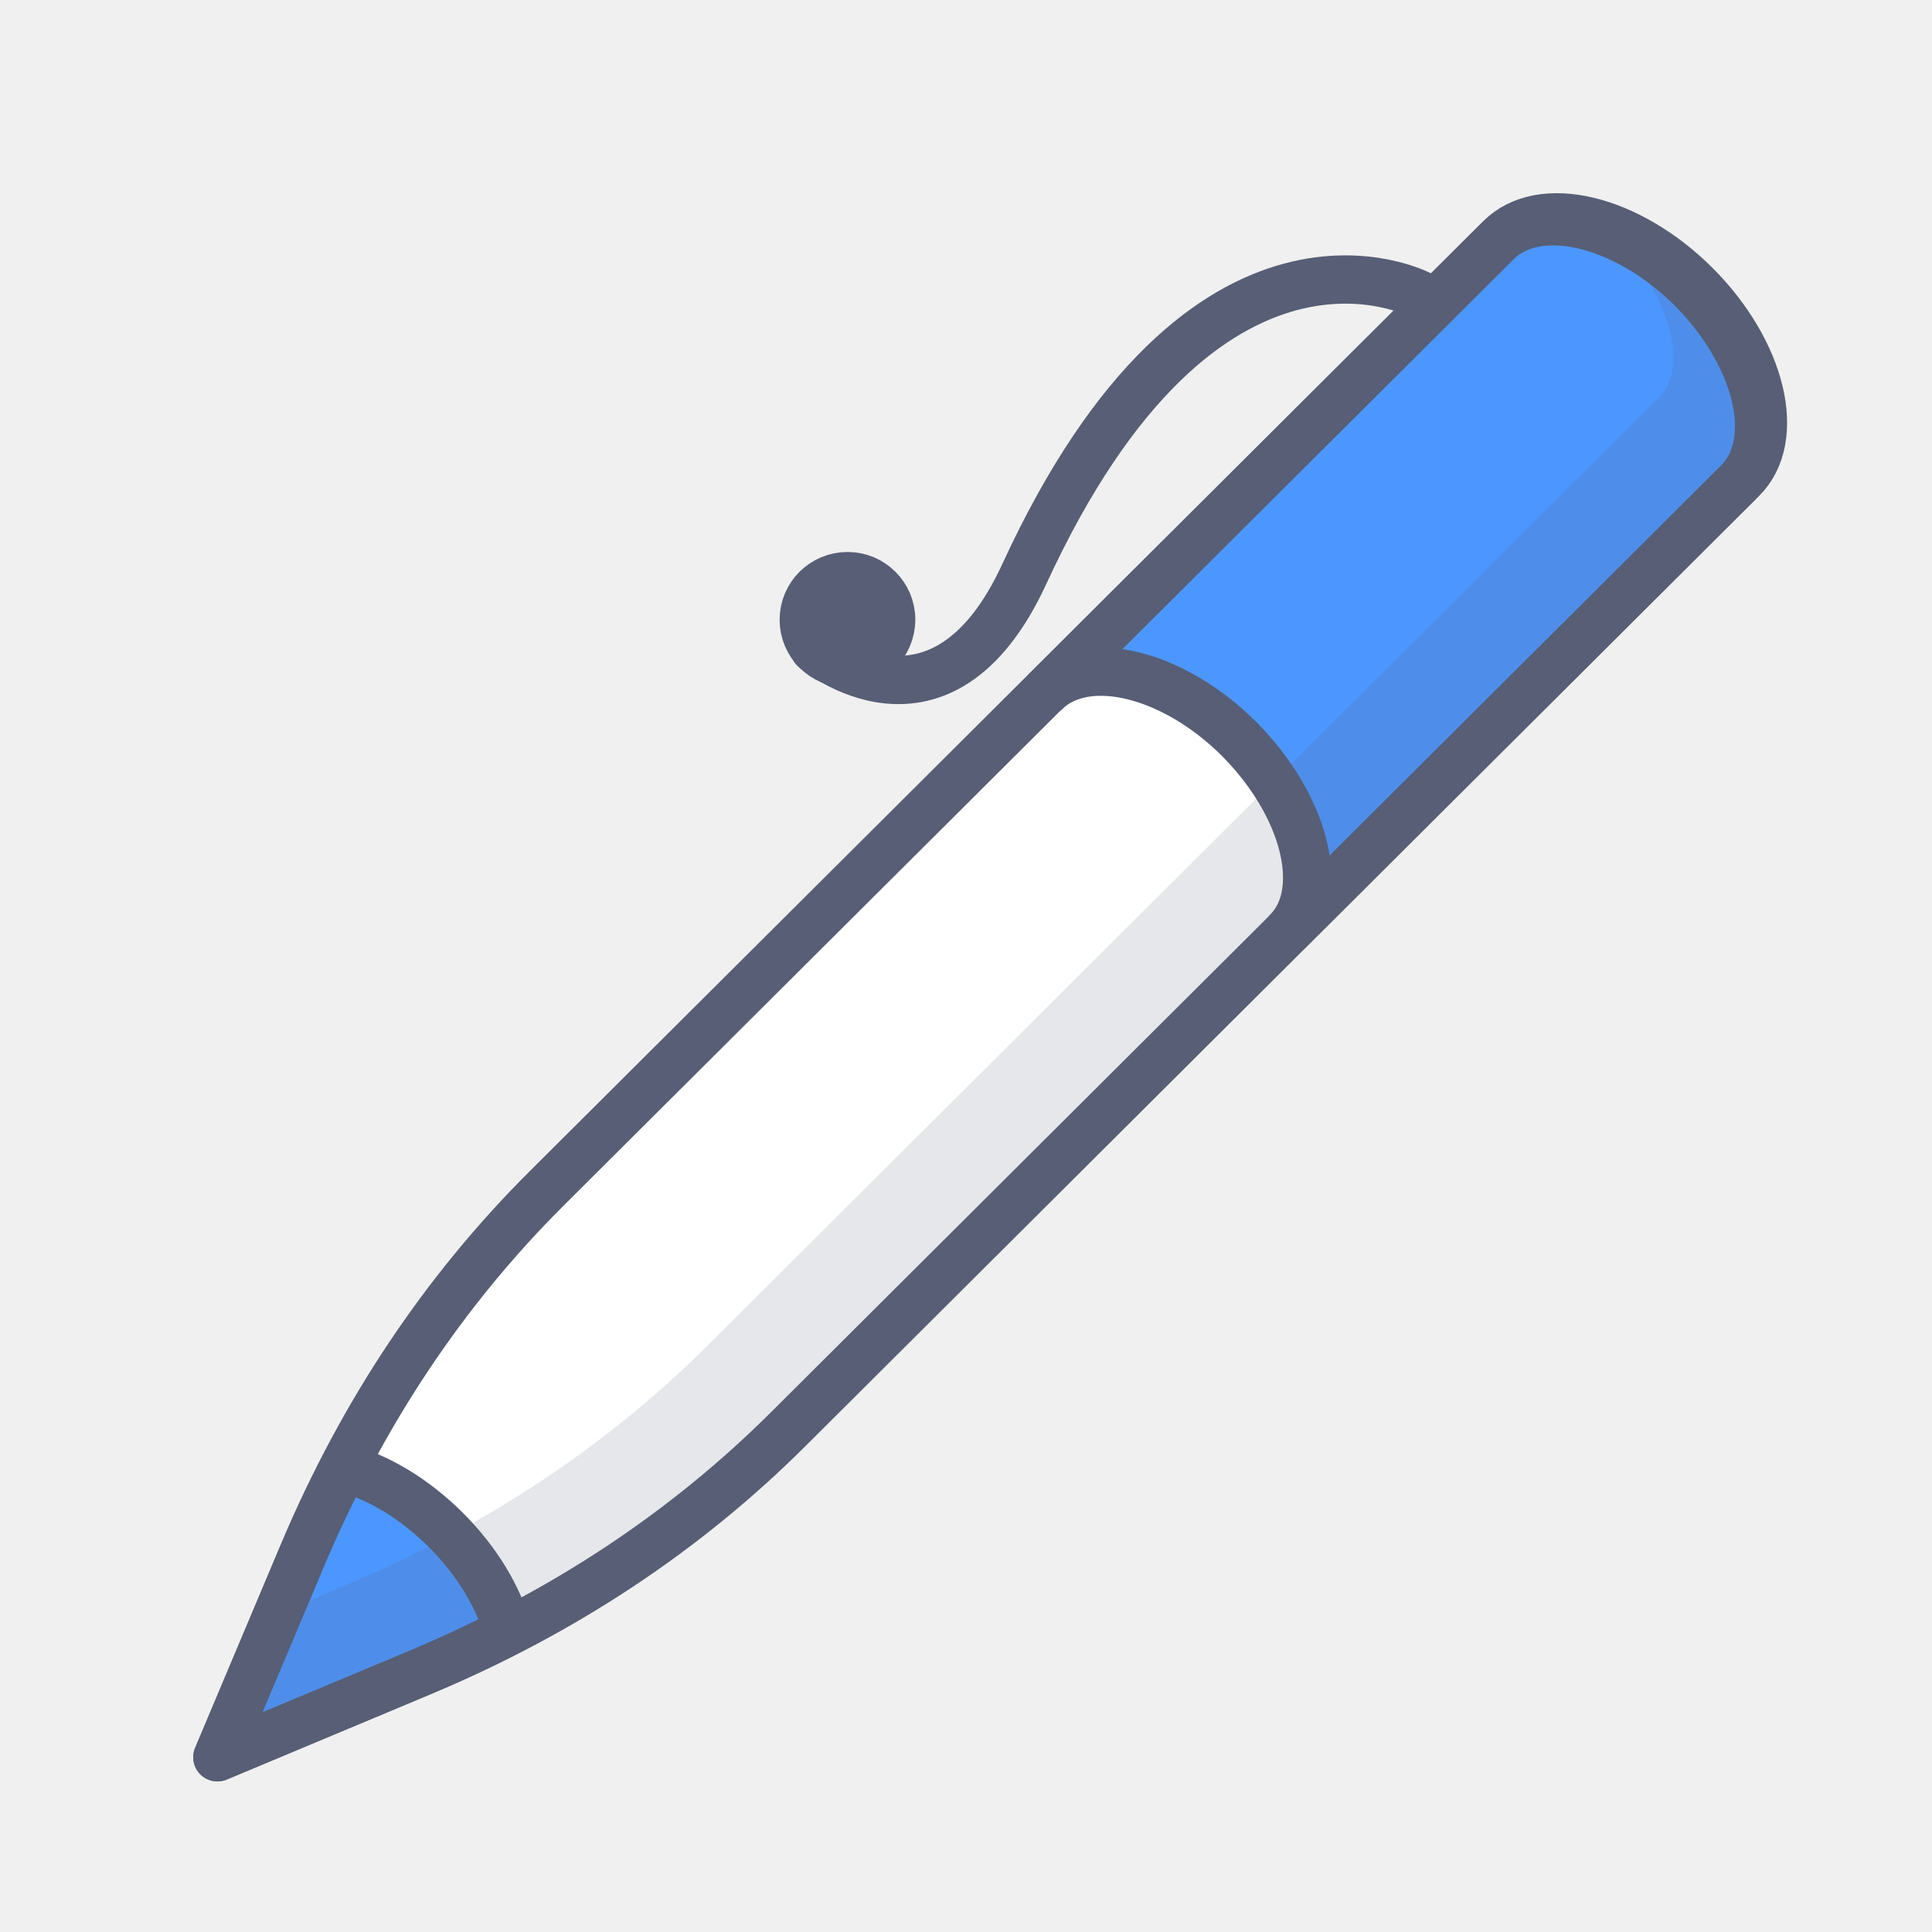
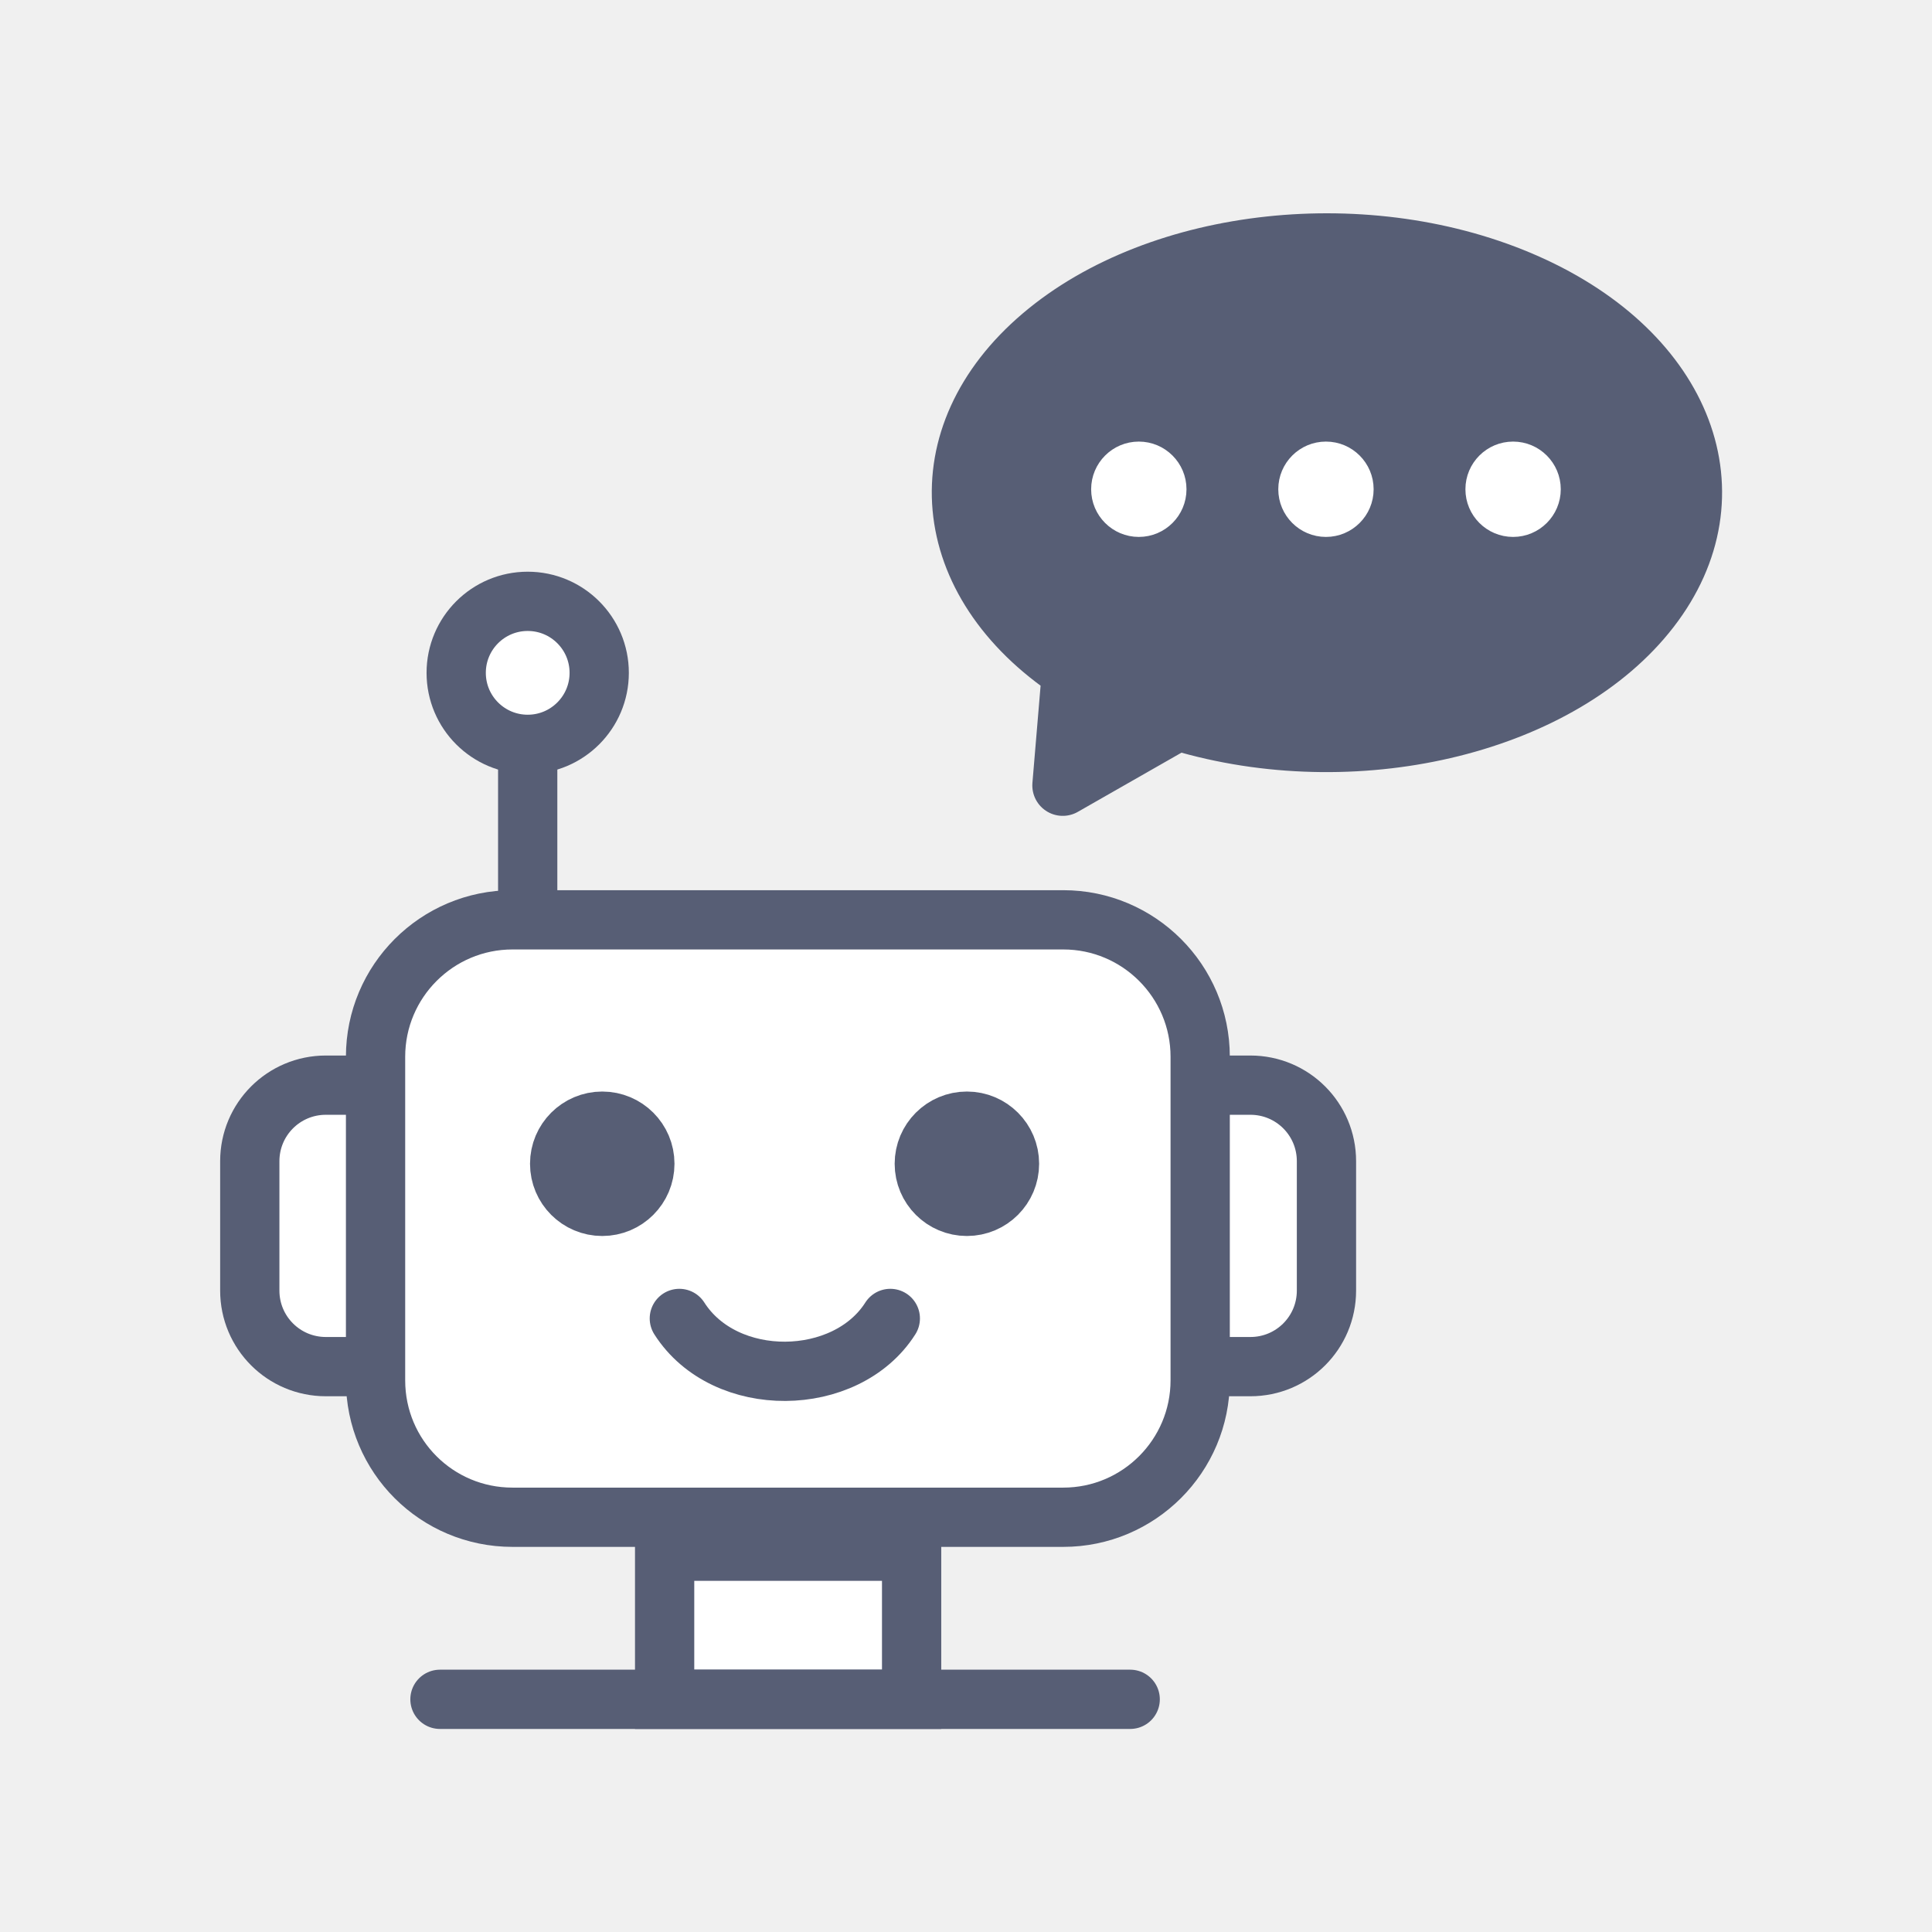
- <svg xmlns="http://www.w3.org/2000/svg" width="40" height="40" viewBox="0 0 40 40">
-   <g stroke="#575E75" fill="none" fill-rule="evenodd" stroke-linecap="round" stroke-linejoin="round">
-     <path d="M8.753 34.602l-4.25 1.78 1.783-4.237c1.218-2.892 2.907-5.423 5.03-7.538L31.066 4.93c.846-.842 2.65-.41 4.032.967 1.38 1.375 1.816 3.173.97 4.015L16.318 29.59c-2.123 2.116-4.664 3.8-7.565 5.012" fill="#FFF" />
-     <path d="M29.41 6.11s-4.45-2.378-8.202 5.772c-1.734 3.766-4.35 1.546-4.35 1.546" />
-     <path d="M36.42 8.825c0 .463-.14.873-.432 1.164l-9.335 9.3c.282-.29.41-.668.41-1.12 0-.874-.507-1.963-1.406-2.868-1.362-1.358-3.147-1.8-4.002-.99L30.99 5.01c.844-.84 2.65-.41 4.035.96.898.904 1.396 1.982 1.396 2.855M10.515 33.774c-.573.302-1.157.57-1.764.83L4.5 36.382l1.786-4.235c.258-.604.53-1.186.833-1.757.69.183 1.448.625 2.108 1.282.66.658 1.102 1.412 1.287 2.102" fill="#4C97FF" />
-     <path d="M36.498 8.748c0 .464-.14.874-.433 1.165l-19.742 19.68c-2.13 2.11-4.673 3.793-7.572 5.01L4.5 36.38l.974-2.316 1.925-.808c2.898-1.218 5.44-2.9 7.57-5.01l19.743-19.68c.292-.292.432-.702.432-1.165 0-.646-.27-1.4-.78-2.122.25.172.5.377.737.614.898.905 1.396 1.983 1.396 2.856" fill="#575E75" opacity=".15" />
-     <path d="M18.45 12.83c0 .5-.404.905-.904.905s-.905-.405-.905-.904c0-.5.407-.903.906-.903.5 0 .904.404.904.904z" fill="#575E75" />
+ <svg xmlns="http://www.w3.org/2000/svg" width="40" height="40" viewBox="0 0 40 40" fill="none">
+   <g transform="translate(2.2 3) scale(0.105)" stroke-miterlimit="10">
+     <path d="M28.3 225.9v-25.5c0-8.3 6.7-15 15-15h182.3c8.3 0 15 6.7 15 15v25.5c0 8.3-6.7 15-15 15H43.3c-8.3 0-15-6.7-15-15z" fill="#fff" stroke="#575E75" stroke-width="11.686" />
+     <path d="M53.1 243.6v-63.8c0-14.9 12.1-27 27-27h108.6c14.9 0 27 12.1 27 27v63.8c0 14.9-12.1 27-27 27H80.1c-14.9 0-27-12-27-27z" fill="#fff" stroke="#575E75" stroke-width="11.686" />
+     <circle cx="83.1" cy="104.1" r="14.1" fill="#fff" stroke="#575E75" stroke-width="11.686" />
+     <circle cx="97.8" cy="200.9" r="8.4" fill="#575E75" stroke="#575E75" stroke-width="11.686" />
+     <circle cx="169.7" cy="200.9" r="8.4" fill="#575E75" stroke="#575E75" stroke-width="11.686" />
+     <path d="M113 231.4c9 14.1 32.9 13.7 41.6 0" fill="none" stroke="#575E75" stroke-width="11.686" stroke-linecap="round" />
+     <path d="M110.1 277.3h48.7v29.2h-48.7z" fill="#fff" stroke="#575E75" stroke-width="11.686" stroke-linecap="round" />
+     <path d="m188.6 126.3 33.8-19.3-9 7c34.3 9.6 73.6-.2 90.9-22.6s6.8-50.1-24.2-63.9-72.3-9.4-95.5 10.3c-23.2 19.7-20.6 48.3 5.9 65.9l-1.9 22.6z" fill="#575E75" stroke="#575E75" stroke-width="12" stroke-linejoin="round" />
+     <circle cx="203.6" cy="67.9" r="8.4" fill="#fff" stroke="#fff" stroke-width="2" />
+     <circle cx="240.5" cy="67.9" r="8.4" fill="#fff" stroke="#fff" stroke-width="2" />
+     <circle cx="277.4" cy="67.9" r="8.4" fill="#fff" stroke="#fff" stroke-width="2" />
+     <path d="M83.1 118.2v34.6" fill="#fff" stroke="#575E75" stroke-width="11.686" />
+     <path d="M65.8 306.5h136.1" fill="#fff" stroke="#575E75" stroke-width="11.686" stroke-linecap="round" />
  </g>
</svg>
